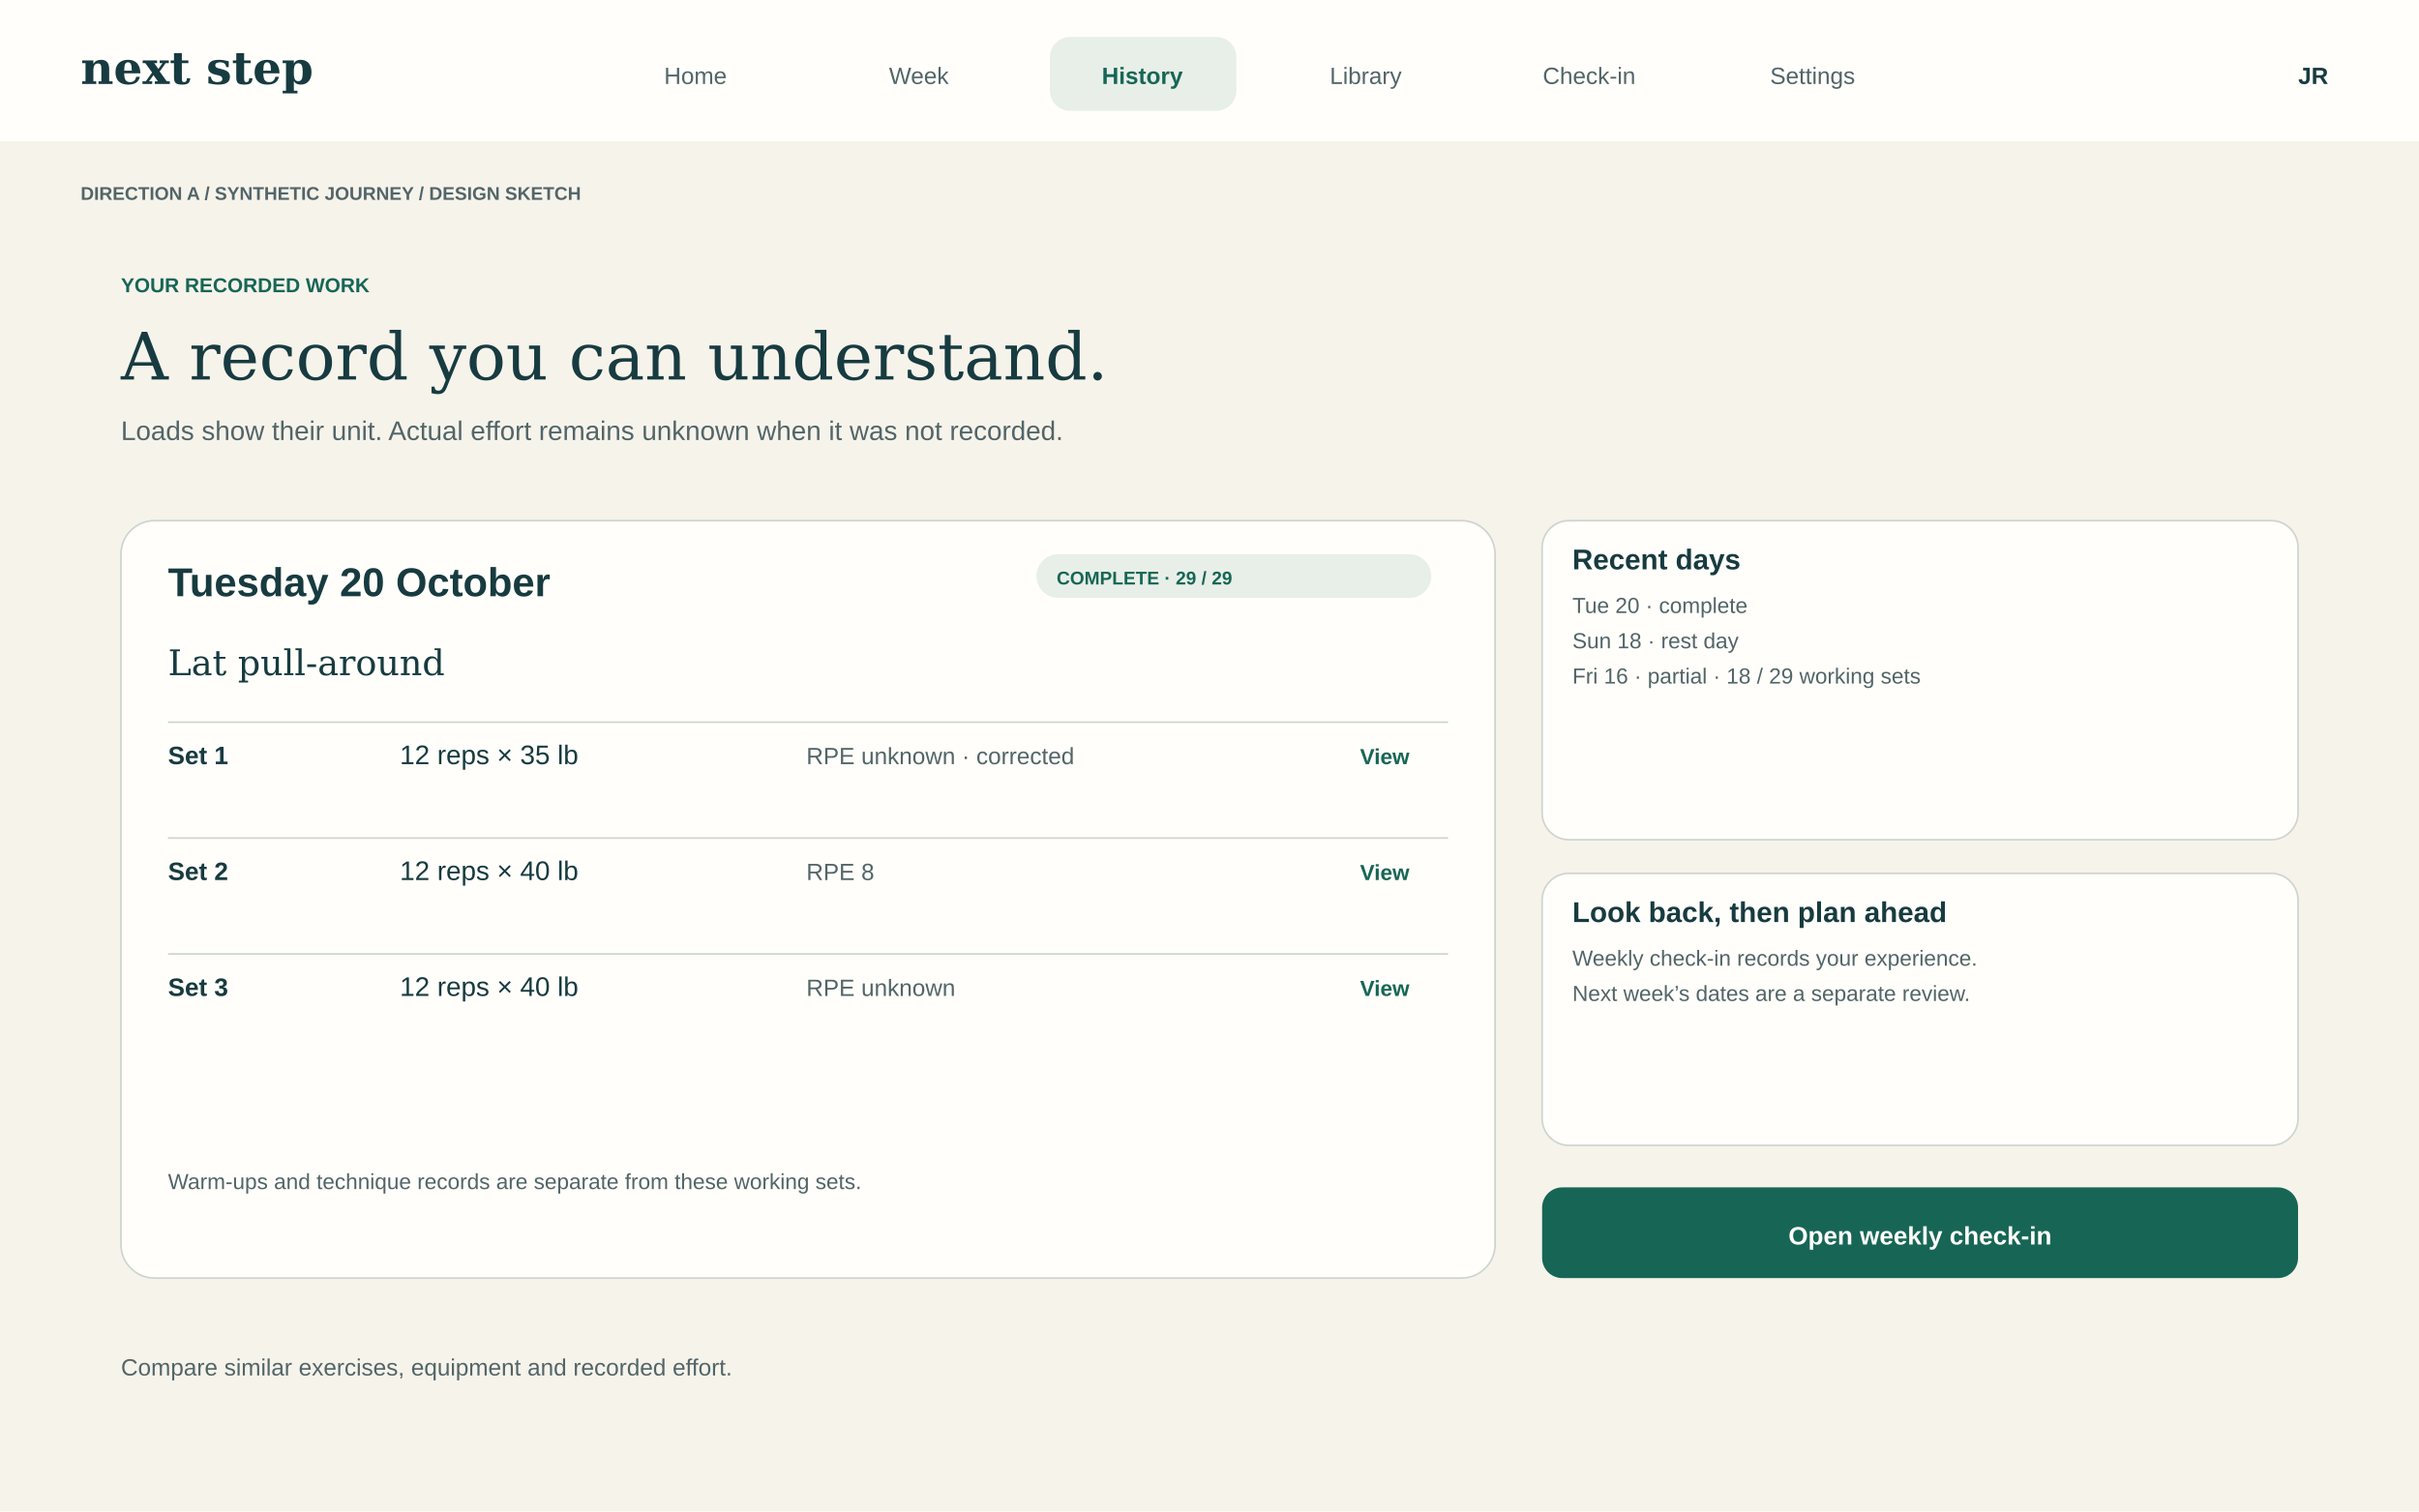
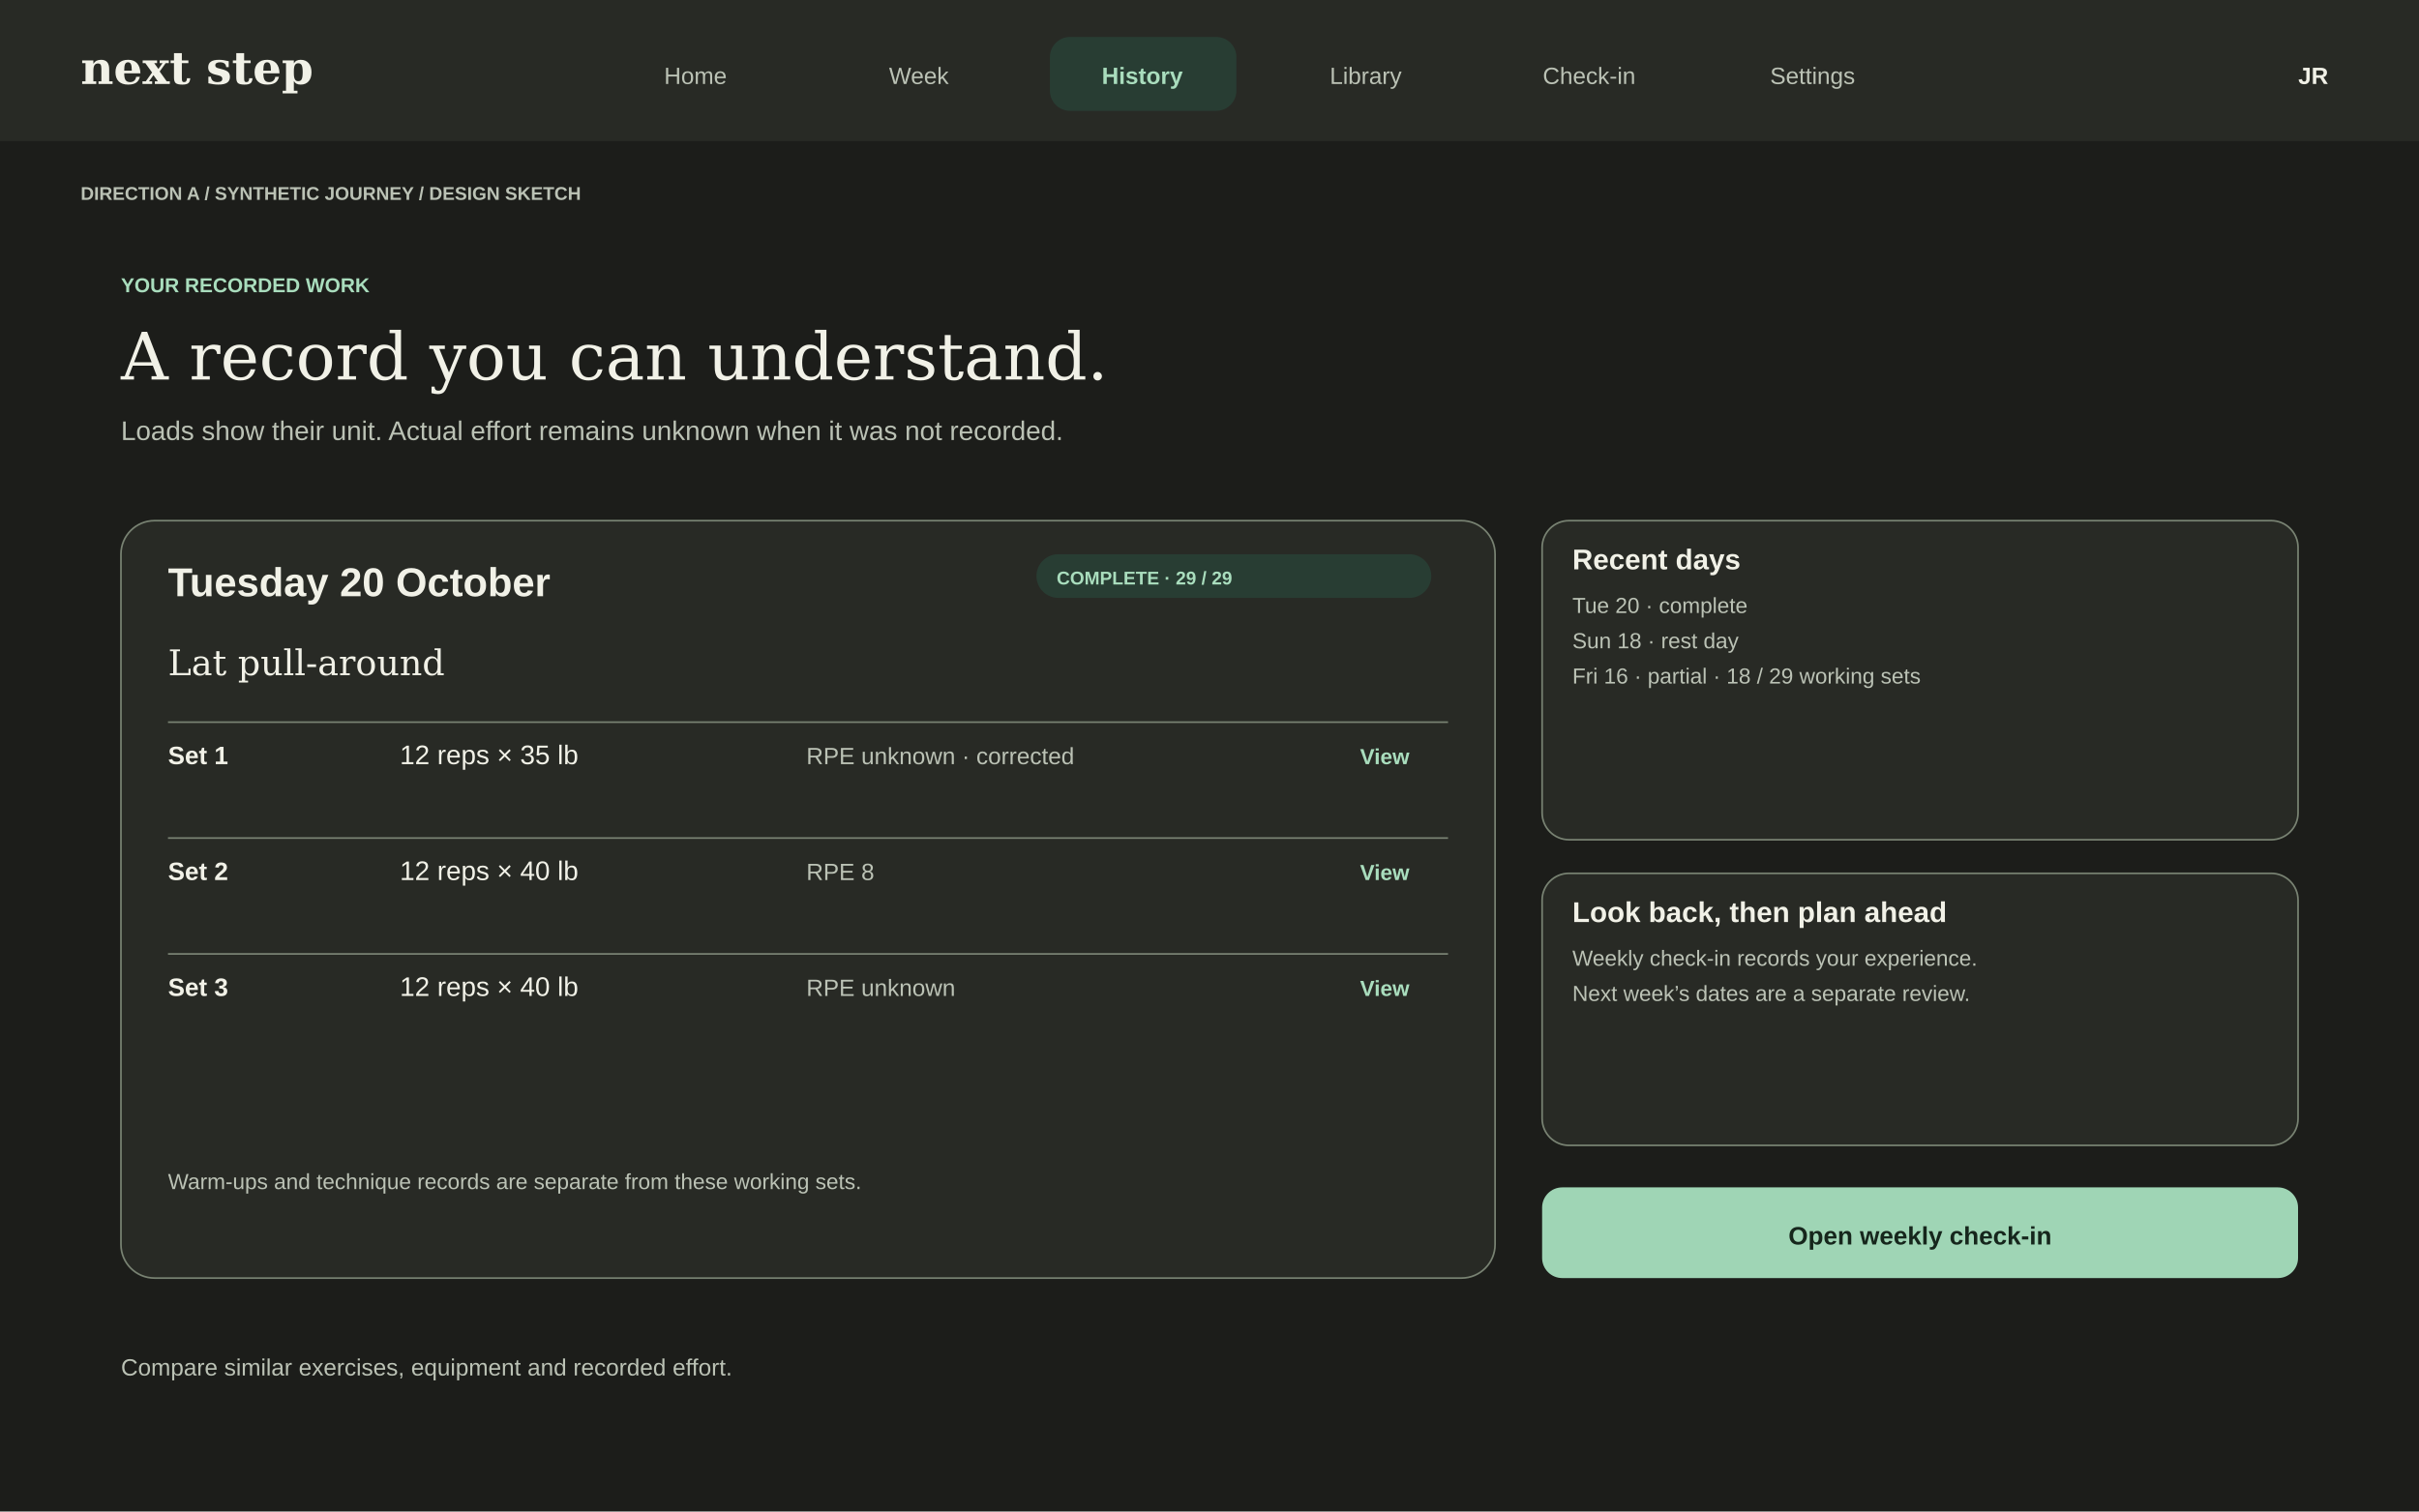
<svg xmlns="http://www.w3.org/2000/svg" width="1440" height="900" viewBox="0 0 1440 900" role="img" aria-labelledby="title desc">
-   <rect width="1440" height="900" fill="#F6F3EB" />
-   <rect x="0" y="0" width="1440" height="84" rx="0" fill="#FFFEFA" />
-   <text x="48" y="50" fill="#173B40" font-family="Libre Baskerville, Georgia, DejaVu Serif, serif" font-size="27" font-weight="700">next step</text>
-   <text x="414" y="50" fill="#526568" font-family="DM Sans, Arial, DejaVu Sans, sans-serif" font-size="14" font-weight="400" text-anchor="middle">Home</text>
-   <text x="547" y="50" fill="#526568" font-family="DM Sans, Arial, DejaVu Sans, sans-serif" font-size="14" font-weight="400" text-anchor="middle">Week</text>
-   <rect x="625" y="22" width="111" height="44" rx="12" fill="#E7EFE8" />
-   <text x="680" y="50" fill="#176655" font-family="DM Sans, Arial, DejaVu Sans, sans-serif" font-size="14" font-weight="700" text-anchor="middle">History</text>
-   <text x="813" y="50" fill="#526568" font-family="DM Sans, Arial, DejaVu Sans, sans-serif" font-size="14" font-weight="400" text-anchor="middle">Library</text>
-   <text x="946" y="50" fill="#526568" font-family="DM Sans, Arial, DejaVu Sans, sans-serif" font-size="14" font-weight="400" text-anchor="middle">Check-in</text>
-   <text x="1079" y="50" fill="#526568" font-family="DM Sans, Arial, DejaVu Sans, sans-serif" font-size="14" font-weight="400" text-anchor="middle">Settings</text>
-   <text x="1386" y="50" fill="#173B40" font-family="DM Sans, Arial, DejaVu Sans, sans-serif" font-size="14" font-weight="700" text-anchor="end">JR</text>
-   <text x="48" y="119" fill="#526568" font-family="DM Sans, Arial, DejaVu Sans, sans-serif" font-size="11" font-weight="700">DIRECTION A  /  SYNTHETIC JOURNEY  /  DESIGN SKETCH</text>
-   <text x="72" y="174" fill="#176655" font-family="DM Sans, Arial, DejaVu Sans, sans-serif" font-size="12" font-weight="700">YOUR RECORDED WORK</text>
-   <text x="72" y="226" fill="#173B40" font-family="Libre Baskerville, Georgia, DejaVu Serif, serif" font-size="39" font-weight="400">A record you can understand.</text>
-   <text x="72" y="262" fill="#526568" font-family="DM Sans, Arial, DejaVu Sans, sans-serif" font-size="16" font-weight="400">Loads show their unit. Actual effort remains unknown when it was not recorded.</text>
-   <rect x="72" y="310" width="818" height="451" rx="20" fill="#FFFEFA" stroke="#CDD5CE" />
-   <text x="100" y="355" fill="#173B40" font-family="DM Sans, Arial, DejaVu Sans, sans-serif" font-size="24" font-weight="700">Tuesday 20 October</text>
-   <rect x="617" y="330" width="235" height="26" rx="13" fill="#E7EFE8" />
-   <text x="629" y="348" fill="#176655" font-family="DM Sans, Arial, DejaVu Sans, sans-serif" font-size="11" font-weight="700">COMPLETE · 29 / 29</text>
-   <text x="100" y="402" fill="#173B40" font-family="Libre Baskerville, Georgia, DejaVu Serif, serif" font-size="21" font-weight="400">Lat pull-around</text>
-   <path d="M100 430 H862" fill="none" stroke="#CDD5CE" />
-   <text x="100" y="455" fill="#173B40" font-family="DM Sans, Arial, DejaVu Sans, sans-serif" font-size="15" font-weight="700">Set 1</text>
-   <text x="238" y="455" fill="#173B40" font-family="DM Sans, Arial, DejaVu Sans, sans-serif" font-size="16" font-weight="400">12 reps × 35 lb</text>
-   <text x="480" y="455" fill="#526568" font-family="DM Sans, Arial, DejaVu Sans, sans-serif" font-size="14" font-weight="400">RPE unknown · corrected</text>
-   <text x="839" y="455" fill="#176655" font-family="DM Sans, Arial, DejaVu Sans, sans-serif" font-size="13" font-weight="700" text-anchor="end">View</text>
-   <path d="M100 499 H862" fill="none" stroke="#CDD5CE" />
-   <text x="100" y="524" fill="#173B40" font-family="DM Sans, Arial, DejaVu Sans, sans-serif" font-size="15" font-weight="700">Set 2</text>
-   <text x="238" y="524" fill="#173B40" font-family="DM Sans, Arial, DejaVu Sans, sans-serif" font-size="16" font-weight="400">12 reps × 40 lb</text>
-   <text x="480" y="524" fill="#526568" font-family="DM Sans, Arial, DejaVu Sans, sans-serif" font-size="14" font-weight="400">RPE 8</text>
-   <text x="839" y="524" fill="#176655" font-family="DM Sans, Arial, DejaVu Sans, sans-serif" font-size="13" font-weight="700" text-anchor="end">View</text>
-   <path d="M100 568 H862" fill="none" stroke="#CDD5CE" />
-   <text x="100" y="593" fill="#173B40" font-family="DM Sans, Arial, DejaVu Sans, sans-serif" font-size="15" font-weight="700">Set 3</text>
-   <text x="238" y="593" fill="#173B40" font-family="DM Sans, Arial, DejaVu Sans, sans-serif" font-size="16" font-weight="400">12 reps × 40 lb</text>
-   <text x="480" y="593" fill="#526568" font-family="DM Sans, Arial, DejaVu Sans, sans-serif" font-size="14" font-weight="400">RPE unknown</text>
-   <text x="839" y="593" fill="#176655" font-family="DM Sans, Arial, DejaVu Sans, sans-serif" font-size="13" font-weight="700" text-anchor="end">View</text>
-   <text x="100" y="708" fill="#526568" font-family="DM Sans, Arial, DejaVu Sans, sans-serif" font-size="13" font-weight="400">Warm-ups and technique records are separate from these working sets.</text>
-   <rect x="918" y="310" width="450" height="190" rx="16" fill="#FFFEFA" stroke="#CDD5CE" />
-   <text x="936" y="339" fill="#173B40" font-family="DM Sans, Arial, DejaVu Sans, sans-serif" font-size="17" font-weight="700">Recent days</text>
-   <text x="936" y="365" fill="#526568" font-family="DM Sans, Arial, DejaVu Sans, sans-serif" font-size="13" font-weight="400">Tue 20 · complete</text>
-   <text x="936" y="386" fill="#526568" font-family="DM Sans, Arial, DejaVu Sans, sans-serif" font-size="13" font-weight="400">Sun 18 · rest day</text>
-   <text x="936" y="407" fill="#526568" font-family="DM Sans, Arial, DejaVu Sans, sans-serif" font-size="13" font-weight="400">Fri 16 · partial · 18 / 29 working sets</text>
-   <rect x="918" y="520" width="450" height="162" rx="16" fill="#FFFEFA" stroke="#CDD5CE" />
-   <text x="936" y="549" fill="#173B40" font-family="DM Sans, Arial, DejaVu Sans, sans-serif" font-size="17" font-weight="700">Look back, then plan ahead</text>
-   <text x="936" y="575" fill="#526568" font-family="DM Sans, Arial, DejaVu Sans, sans-serif" font-size="13" font-weight="400">Weekly check-in records your experience.</text>
-   <text x="936" y="596" fill="#526568" font-family="DM Sans, Arial, DejaVu Sans, sans-serif" font-size="13" font-weight="400">Next week’s dates are a separate review.</text>
-   <rect x="918" y="707" width="450" height="54" rx="12" fill="#176655" />
-   <text x="1143.0" y="741" fill="#FFFEFA" font-family="DM Sans, Arial, DejaVu Sans, sans-serif" font-size="15" font-weight="700" text-anchor="middle">Open weekly check-in</text>
-   <text x="72" y="819" fill="#526568" font-family="DM Sans, Arial, DejaVu Sans, sans-serif" font-size="14" font-weight="400">Compare similar exercises, equipment and recorded effort.</text>
+   <rect width="1440" height="900" fill="#1C1D1A" />
+   <rect x="0" y="0" width="1440" height="84" rx="0" fill="#282A25" />
+   <text x="48" y="50" fill="#F1F1E7" font-family="Libre Baskerville, Georgia, DejaVu Serif, serif" font-size="27" font-weight="700">next step</text>
+   <text x="414" y="50" fill="#BBC2B5" font-family="DM Sans, Arial, DejaVu Sans, sans-serif" font-size="14" font-weight="400" text-anchor="middle">Home</text>
+   <text x="547" y="50" fill="#BBC2B5" font-family="DM Sans, Arial, DejaVu Sans, sans-serif" font-size="14" font-weight="400" text-anchor="middle">Week</text>
+   <rect x="625" y="22" width="111" height="44" rx="12" fill="#283D33" />
+   <text x="680" y="50" fill="#A9DDBD" font-family="DM Sans, Arial, DejaVu Sans, sans-serif" font-size="14" font-weight="700" text-anchor="middle">History</text>
+   <text x="813" y="50" fill="#BBC2B5" font-family="DM Sans, Arial, DejaVu Sans, sans-serif" font-size="14" font-weight="400" text-anchor="middle">Library</text>
+   <text x="946" y="50" fill="#BBC2B5" font-family="DM Sans, Arial, DejaVu Sans, sans-serif" font-size="14" font-weight="400" text-anchor="middle">Check-in</text>
+   <text x="1079" y="50" fill="#BBC2B5" font-family="DM Sans, Arial, DejaVu Sans, sans-serif" font-size="14" font-weight="400" text-anchor="middle">Settings</text>
+   <text x="1386" y="50" fill="#F1F1E7" font-family="DM Sans, Arial, DejaVu Sans, sans-serif" font-size="14" font-weight="700" text-anchor="end">JR</text>
+   <text x="48" y="119" fill="#BBC2B5" font-family="DM Sans, Arial, DejaVu Sans, sans-serif" font-size="11" font-weight="700">DIRECTION A  /  SYNTHETIC JOURNEY  /  DESIGN SKETCH</text>
+   <text x="72" y="174" fill="#A9DDBD" font-family="DM Sans, Arial, DejaVu Sans, sans-serif" font-size="12" font-weight="700">YOUR RECORDED WORK</text>
+   <text x="72" y="226" fill="#F1F1E7" font-family="Libre Baskerville, Georgia, DejaVu Serif, serif" font-size="39" font-weight="400">A record you can understand.</text>
+   <text x="72" y="262" fill="#BBC2B5" font-family="DM Sans, Arial, DejaVu Sans, sans-serif" font-size="16" font-weight="400">Loads show their unit. Actual effort remains unknown when it was not recorded.</text>
+   <rect x="72" y="310" width="818" height="451" rx="20" fill="#282A25" stroke="#788272" />
+   <text x="100" y="355" fill="#F1F1E7" font-family="DM Sans, Arial, DejaVu Sans, sans-serif" font-size="24" font-weight="700">Tuesday 20 October</text>
+   <rect x="617" y="330" width="235" height="26" rx="13" fill="#283D33" />
+   <text x="629" y="348" fill="#A9DDBD" font-family="DM Sans, Arial, DejaVu Sans, sans-serif" font-size="11" font-weight="700">COMPLETE · 29 / 29</text>
+   <text x="100" y="402" fill="#F1F1E7" font-family="Libre Baskerville, Georgia, DejaVu Serif, serif" font-size="21" font-weight="400">Lat pull-around</text>
+   <path d="M100 430 H862" fill="none" stroke="#788272" />
+   <text x="100" y="455" fill="#F1F1E7" font-family="DM Sans, Arial, DejaVu Sans, sans-serif" font-size="15" font-weight="700">Set 1</text>
+   <text x="238" y="455" fill="#F1F1E7" font-family="DM Sans, Arial, DejaVu Sans, sans-serif" font-size="16" font-weight="400">12 reps × 35 lb</text>
+   <text x="480" y="455" fill="#BBC2B5" font-family="DM Sans, Arial, DejaVu Sans, sans-serif" font-size="14" font-weight="400">RPE unknown · corrected</text>
+   <text x="839" y="455" fill="#A9DDBD" font-family="DM Sans, Arial, DejaVu Sans, sans-serif" font-size="13" font-weight="700" text-anchor="end">View</text>
+   <path d="M100 499 H862" fill="none" stroke="#788272" />
+   <text x="100" y="524" fill="#F1F1E7" font-family="DM Sans, Arial, DejaVu Sans, sans-serif" font-size="15" font-weight="700">Set 2</text>
+   <text x="238" y="524" fill="#F1F1E7" font-family="DM Sans, Arial, DejaVu Sans, sans-serif" font-size="16" font-weight="400">12 reps × 40 lb</text>
+   <text x="480" y="524" fill="#BBC2B5" font-family="DM Sans, Arial, DejaVu Sans, sans-serif" font-size="14" font-weight="400">RPE 8</text>
+   <text x="839" y="524" fill="#A9DDBD" font-family="DM Sans, Arial, DejaVu Sans, sans-serif" font-size="13" font-weight="700" text-anchor="end">View</text>
+   <path d="M100 568 H862" fill="none" stroke="#788272" />
+   <text x="100" y="593" fill="#F1F1E7" font-family="DM Sans, Arial, DejaVu Sans, sans-serif" font-size="15" font-weight="700">Set 3</text>
+   <text x="238" y="593" fill="#F1F1E7" font-family="DM Sans, Arial, DejaVu Sans, sans-serif" font-size="16" font-weight="400">12 reps × 40 lb</text>
+   <text x="480" y="593" fill="#BBC2B5" font-family="DM Sans, Arial, DejaVu Sans, sans-serif" font-size="14" font-weight="400">RPE unknown</text>
+   <text x="839" y="593" fill="#A9DDBD" font-family="DM Sans, Arial, DejaVu Sans, sans-serif" font-size="13" font-weight="700" text-anchor="end">View</text>
+   <text x="100" y="708" fill="#BBC2B5" font-family="DM Sans, Arial, DejaVu Sans, sans-serif" font-size="13" font-weight="400">Warm-ups and technique records are separate from these working sets.</text>
+   <rect x="918" y="310" width="450" height="190" rx="16" fill="#282A25" stroke="#788272" />
+   <text x="936" y="339" fill="#F1F1E7" font-family="DM Sans, Arial, DejaVu Sans, sans-serif" font-size="17" font-weight="700">Recent days</text>
+   <text x="936" y="365" fill="#BBC2B5" font-family="DM Sans, Arial, DejaVu Sans, sans-serif" font-size="13" font-weight="400">Tue 20 · complete</text>
+   <text x="936" y="386" fill="#BBC2B5" font-family="DM Sans, Arial, DejaVu Sans, sans-serif" font-size="13" font-weight="400">Sun 18 · rest day</text>
+   <text x="936" y="407" fill="#BBC2B5" font-family="DM Sans, Arial, DejaVu Sans, sans-serif" font-size="13" font-weight="400">Fri 16 · partial · 18 / 29 working sets</text>
+   <rect x="918" y="520" width="450" height="162" rx="16" fill="#282A25" stroke="#788272" />
+   <text x="936" y="549" fill="#F1F1E7" font-family="DM Sans, Arial, DejaVu Sans, sans-serif" font-size="17" font-weight="700">Look back, then plan ahead</text>
+   <text x="936" y="575" fill="#BBC2B5" font-family="DM Sans, Arial, DejaVu Sans, sans-serif" font-size="13" font-weight="400">Weekly check-in records your experience.</text>
+   <text x="936" y="596" fill="#BBC2B5" font-family="DM Sans, Arial, DejaVu Sans, sans-serif" font-size="13" font-weight="400">Next week’s dates are a separate review.</text>
+   <rect x="918" y="707" width="450" height="54" rx="12" fill="#9FD5B5" />
+   <text x="1143.0" y="741" fill="#16261C" font-family="DM Sans, Arial, DejaVu Sans, sans-serif" font-size="15" font-weight="700" text-anchor="middle">Open weekly check-in</text>
+   <text x="72" y="819" fill="#BBC2B5" font-family="DM Sans, Arial, DejaVu Sans, sans-serif" font-size="14" font-weight="400">Compare similar exercises, equipment and recorded effort.</text>
</svg>
